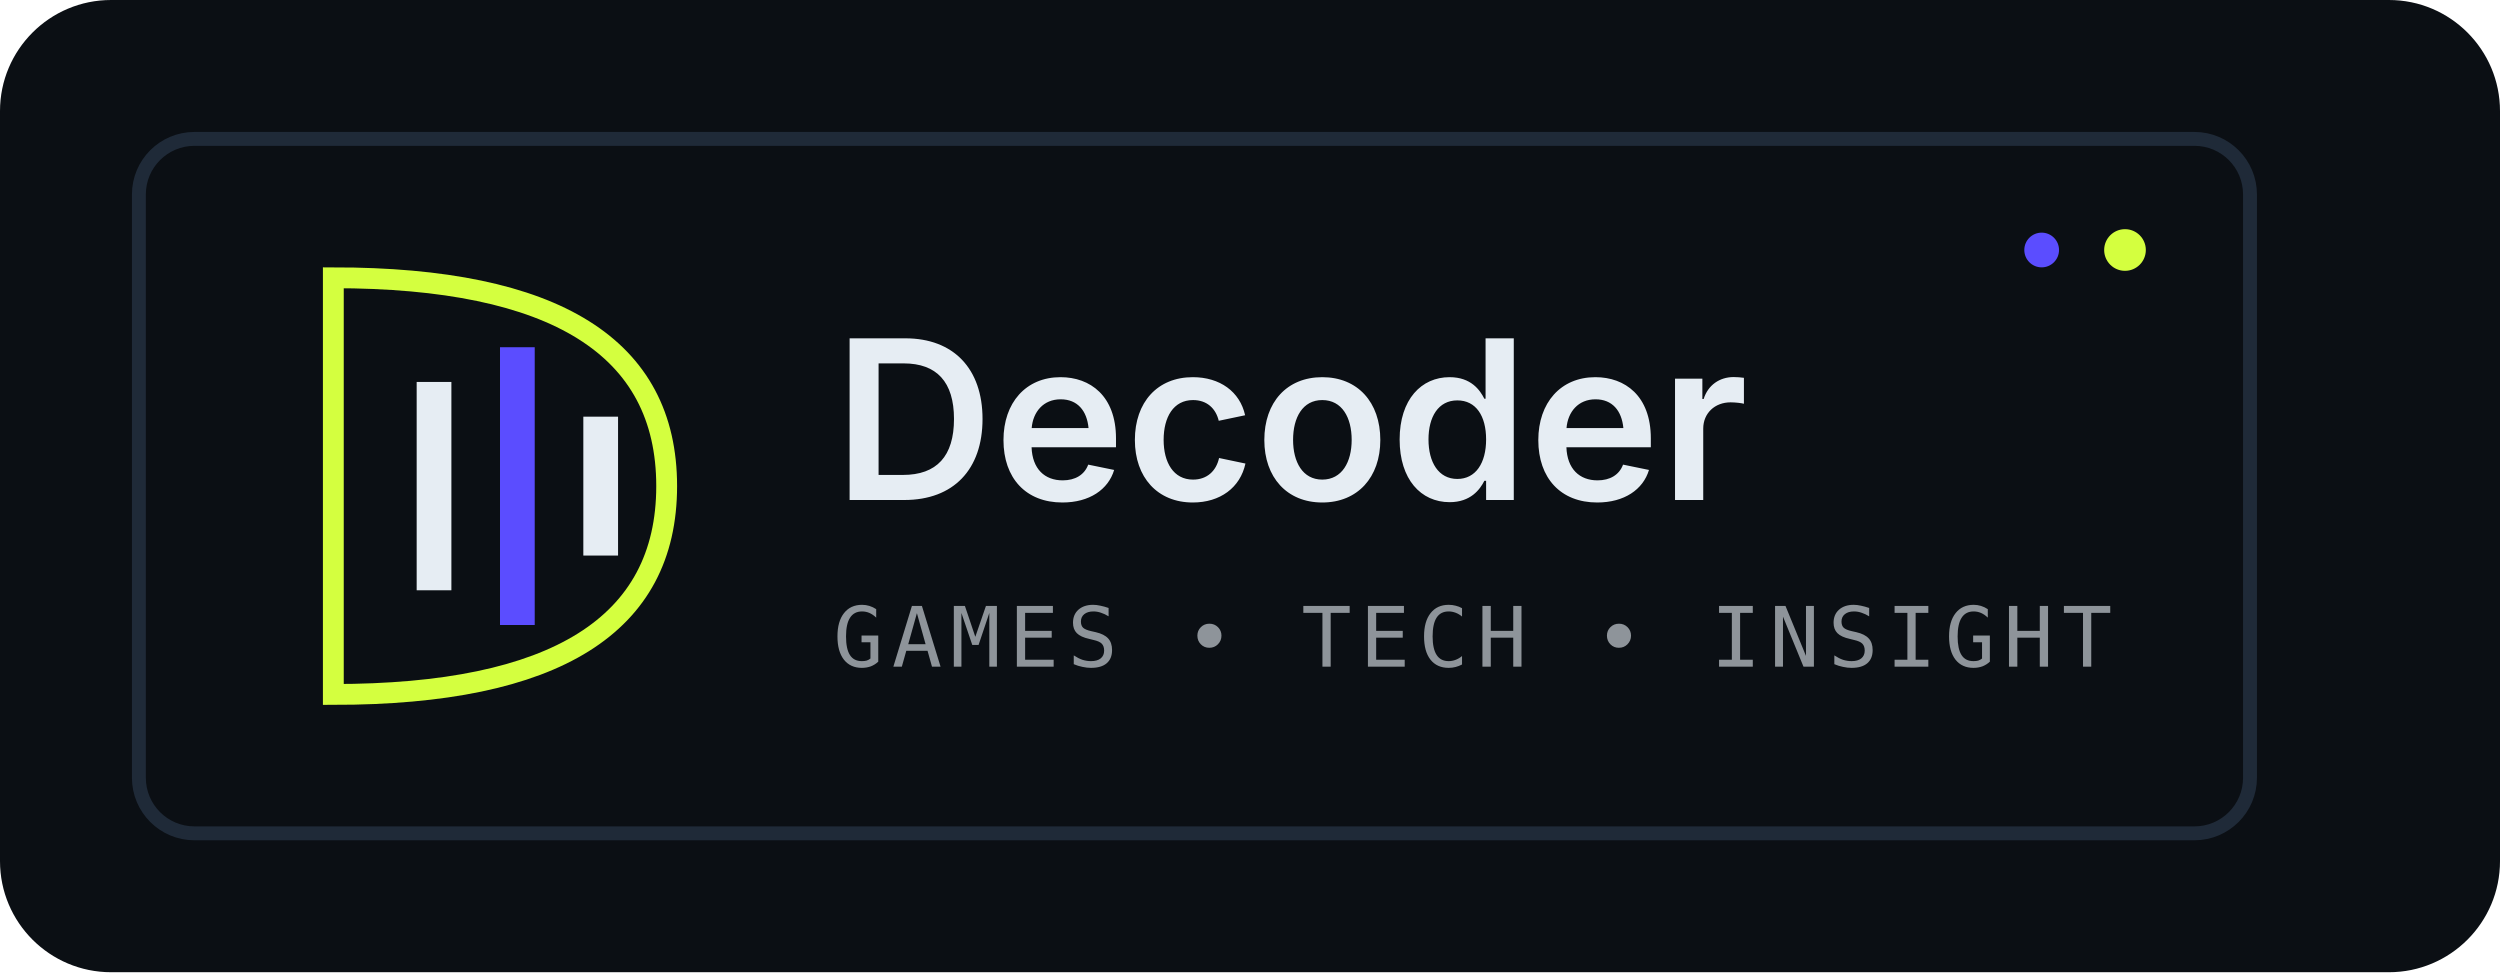
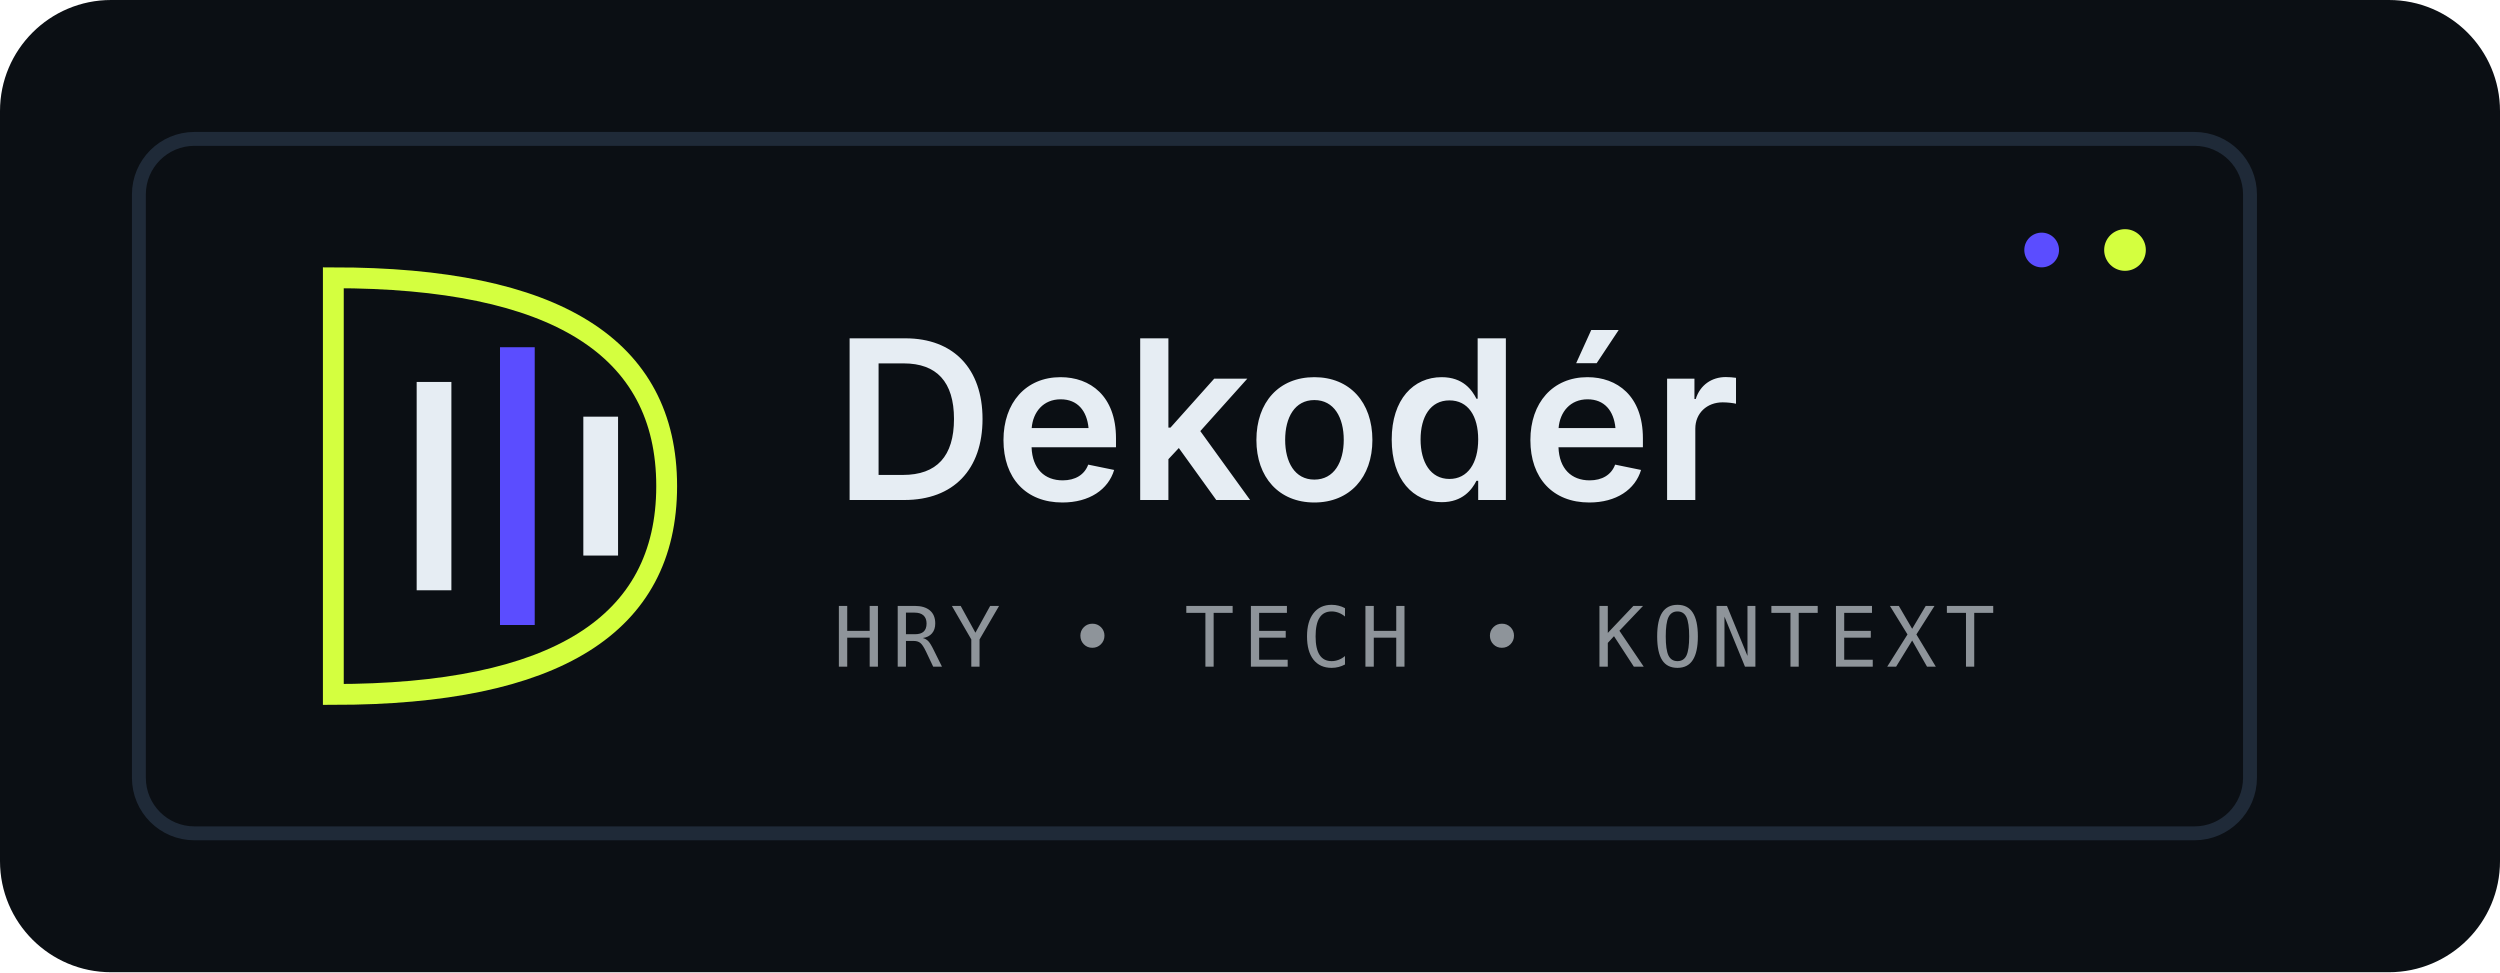
<svg xmlns="http://www.w3.org/2000/svg" width="360" height="140" viewBox="0 0 360 140" fill="none">
  <rect width="360" height="140" rx="16" fill="#0B0F14" />
  <rect x="20" y="20" width="304" height="100" rx="8" stroke="#1F2A38" stroke-width="2" />
  <circle cx="294" cy="36" r="2.5" fill="#5B4DFF" />
  <circle cx="306" cy="36" r="3" fill="#D4FF3F" />
  <path d="M48 40 Q96 40 96 70 Q96 100 48 100 L48 40 Z" stroke="#D4FF3F" stroke-width="3" fill="none" />
  <rect x="60" y="55" width="5" height="30" fill="#E6EDF3" />
  <rect x="72" y="50" width="5" height="40" fill="#5B4DFF" />
  <rect x="84" y="60" width="5" height="20" fill="#E6EDF3" />
  <text x="120" y="72" fill="#E6EDF3" font-family="Inter, system-ui, sans-serif" font-size="32" font-weight="600">
-     Decoder
+     Dekodér
  </text>
  <text x="120" y="96" fill="#E6EDF3" opacity="0.6" font-family="JetBrains Mono, monospace" font-size="12" letter-spacing="1.2">
-     GAMES • TECH • INSIGHT
+     HRY • TECH • KONTEXT
  </text>
</svg>
